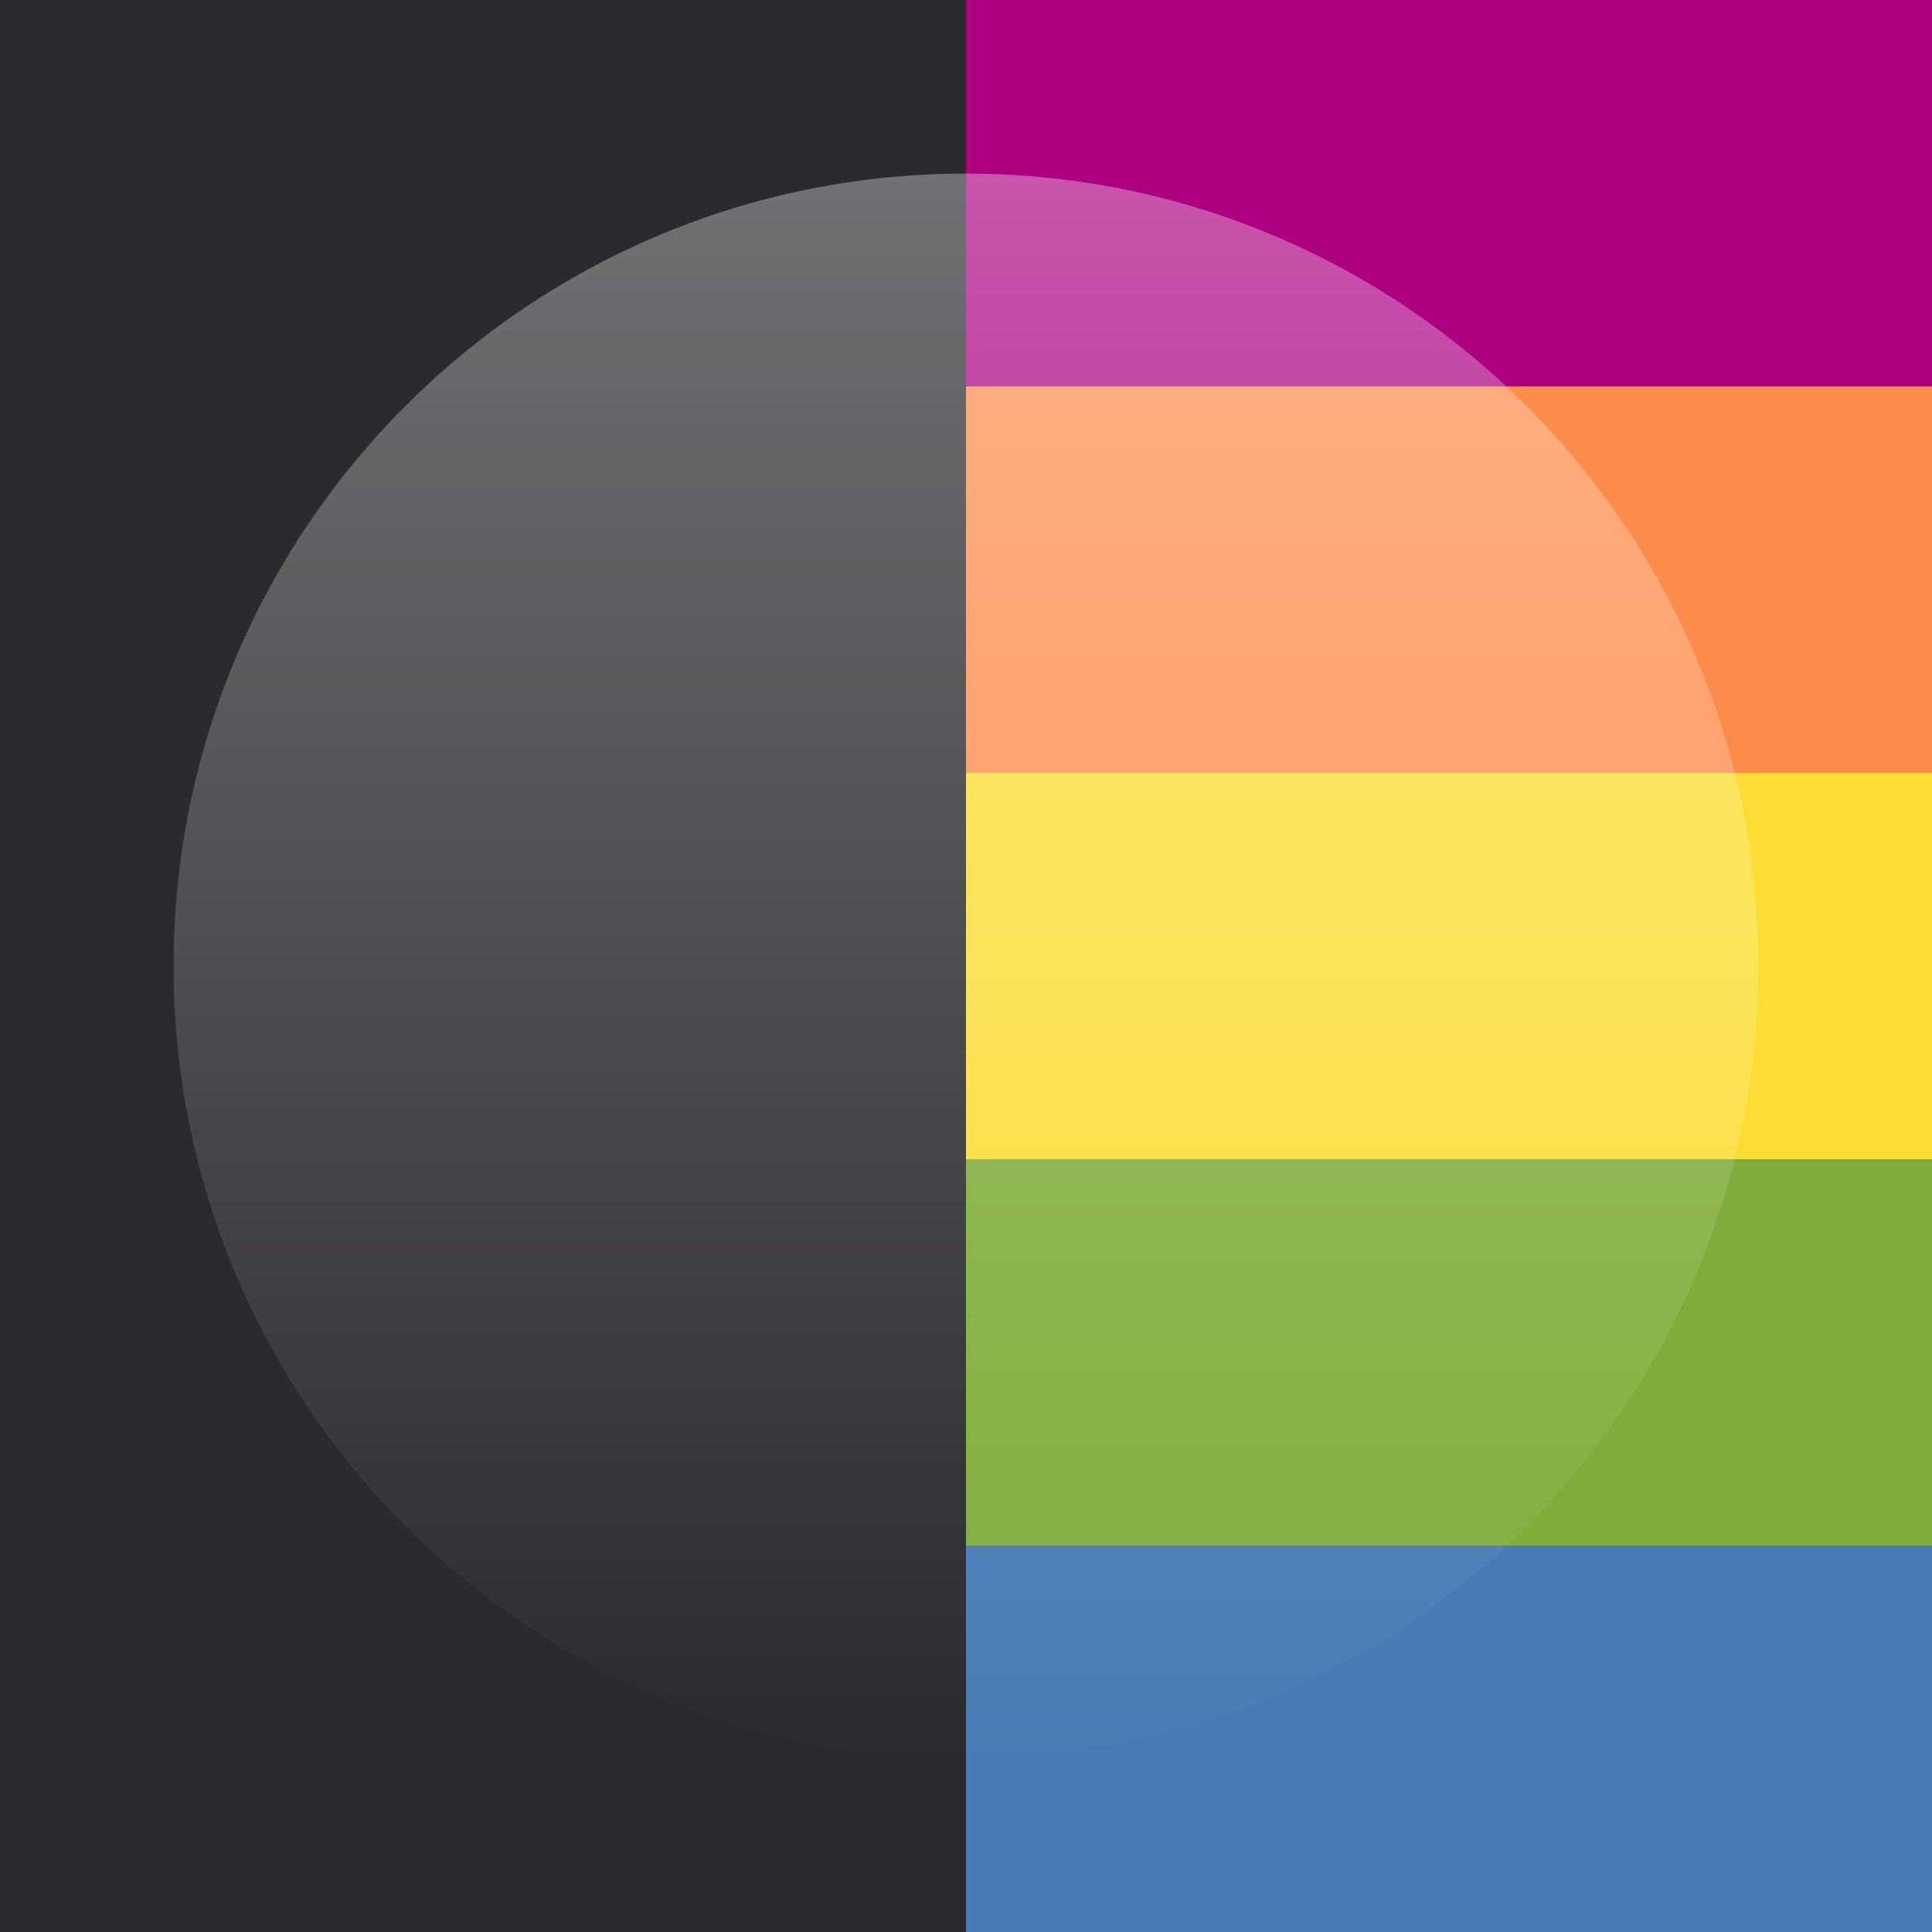
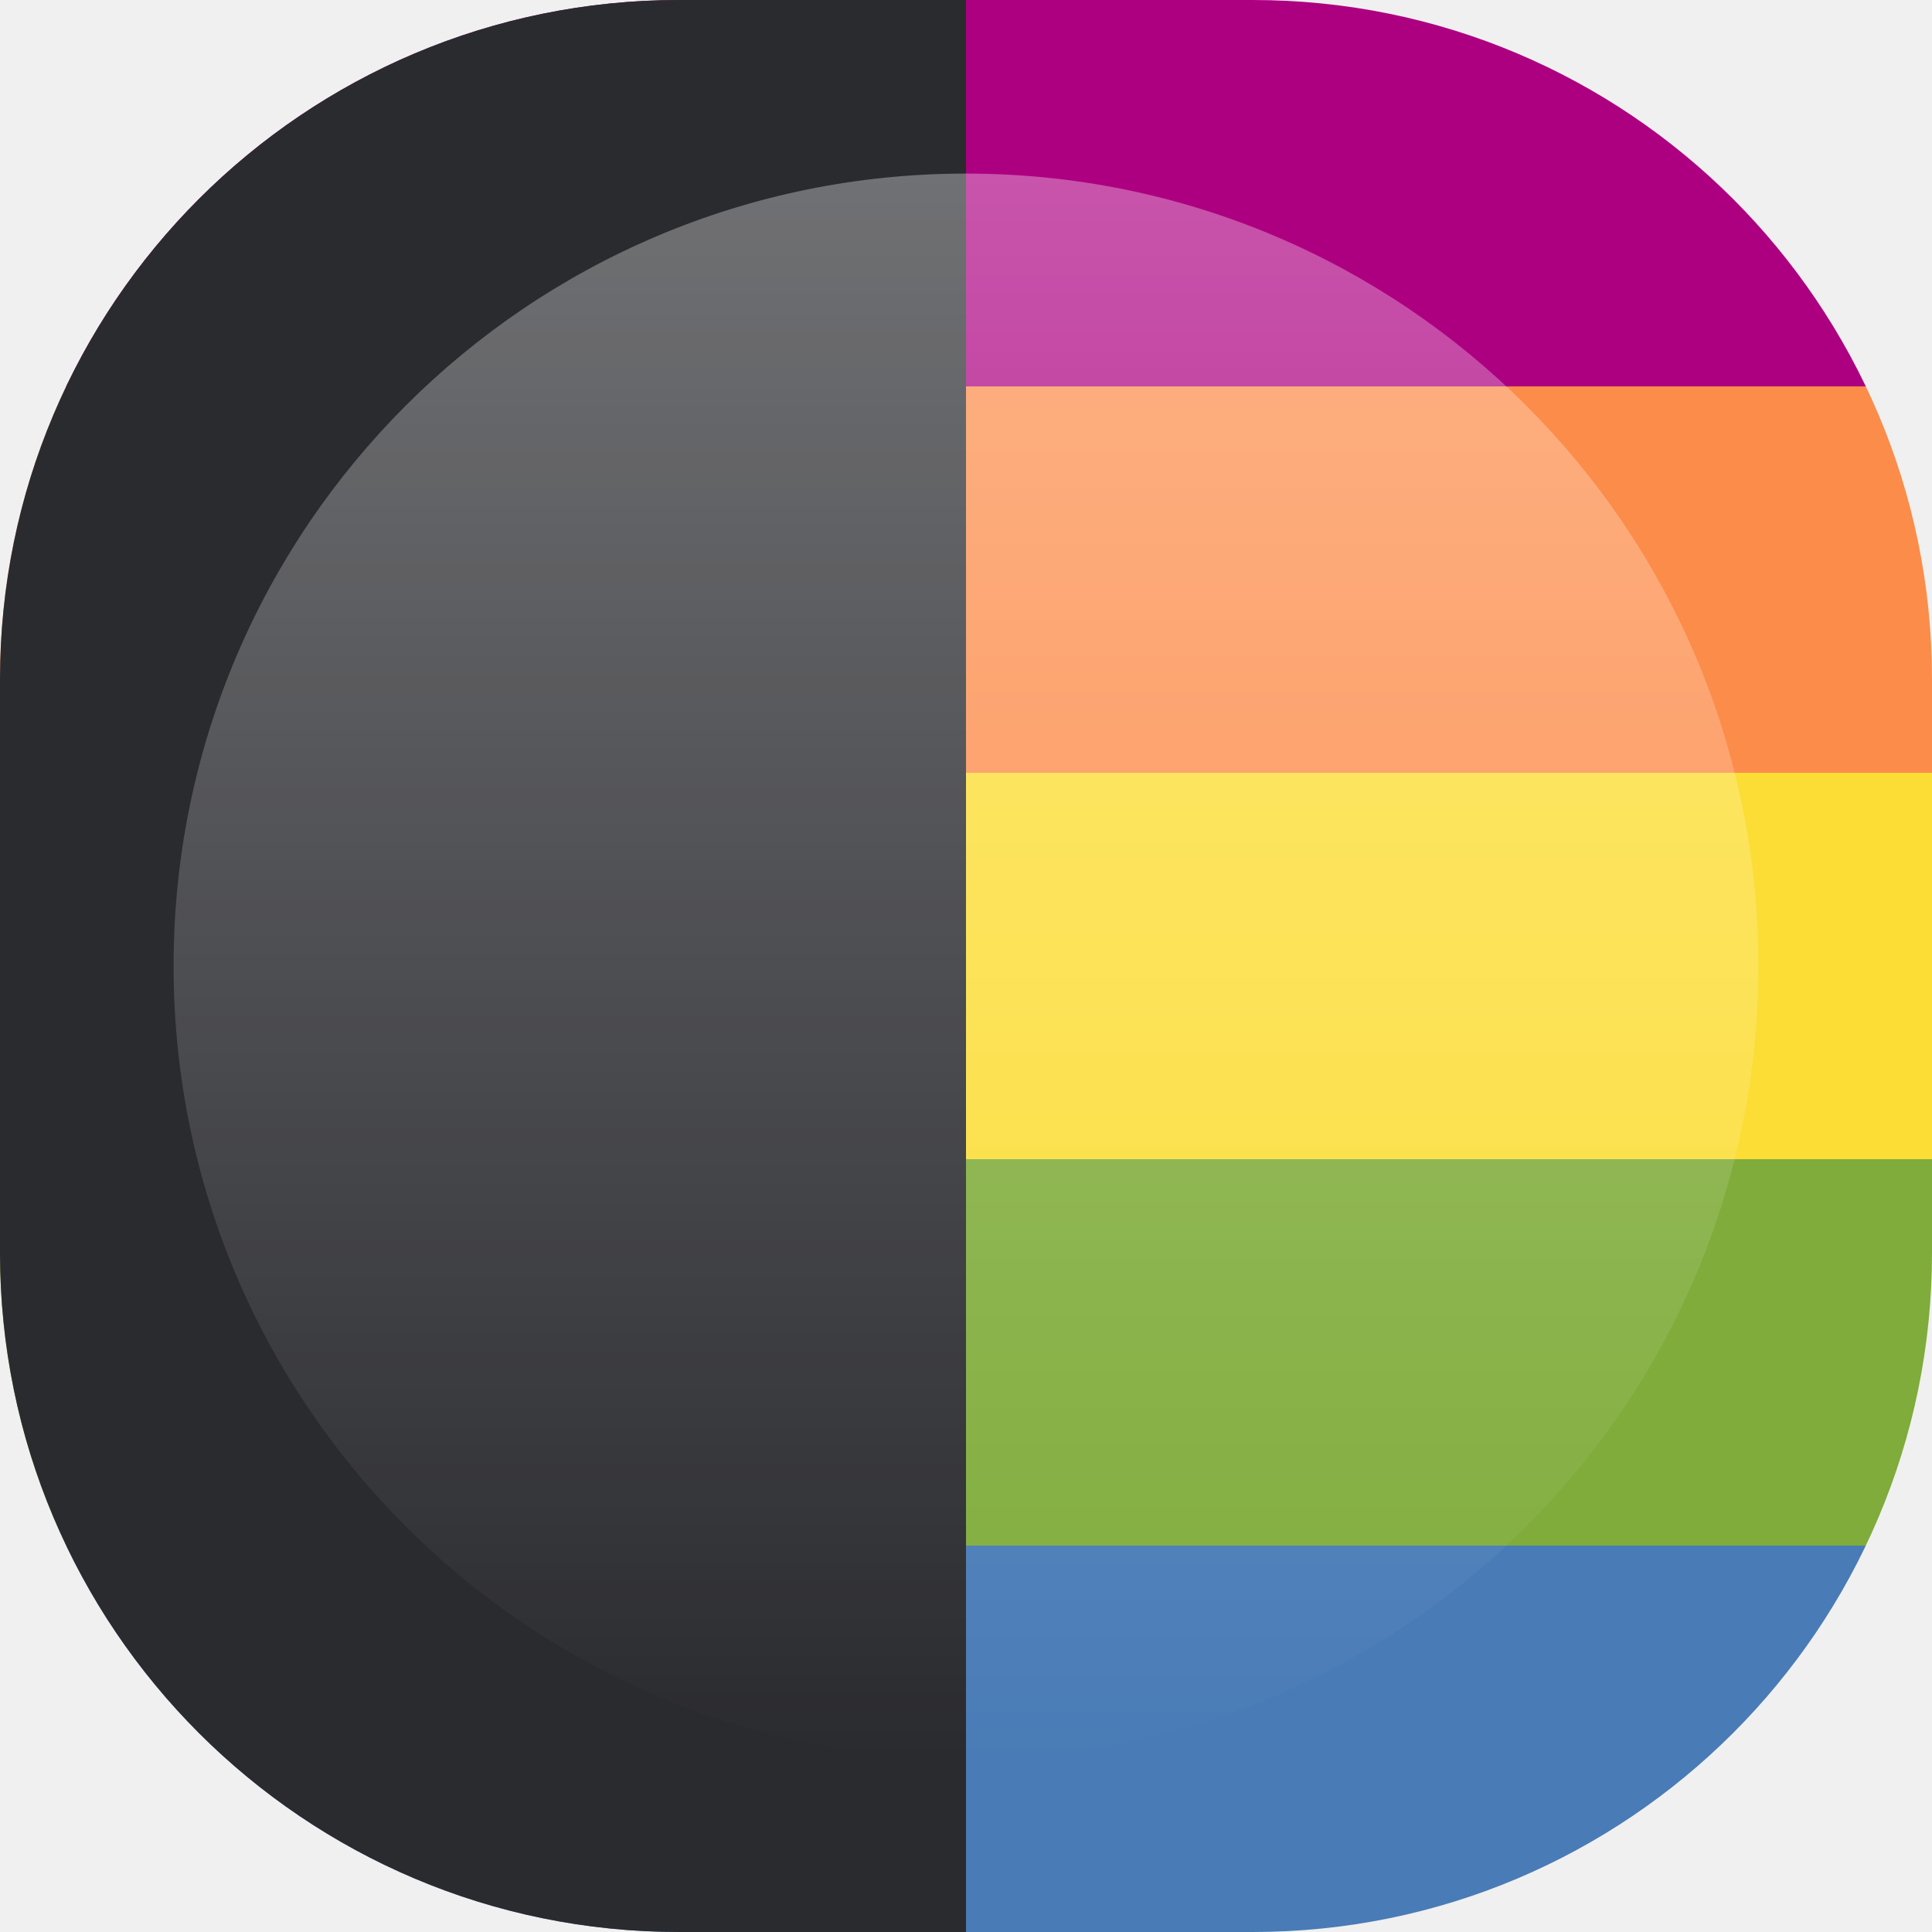
<svg xmlns="http://www.w3.org/2000/svg" width="512" height="512" viewBox="0 0 512 512" fill="none">
-   <g clip-path="url(#clip0_360_845)">
-     <rect width="512" height="102.4" fill="#AD0081" />
-     <rect y="102.4" width="512" height="102.4" fill="#FC8C4A" />
-     <rect y="204.8" width="512" height="102.4" fill="#FBDD36" />
-     <rect y="307.2" width="512" height="102.4" fill="#7FAC3A" />
-     <rect y="409.6" width="512" height="102.4" fill="#497BB6" />
-   </g>
-   <rect width="256" height="512" fill="#2A2B2F" />
-   <g opacity="0.33">
-     <rect x="466" y="466" width="420" height="420" rx="210" transform="rotate(-180 466 466)" fill="url(#paint0_linear_360_845)" style="mix-blend-mode:lighten" />
+   <g clip-path="url(#clip0_369_756)">
+     <g clip-path="url(#clip1_369_756)">
+       <rect width="512" height="102.4" fill="#AD0081" />
+       <rect y="102.4" width="512" height="102.4" fill="#FC8C4A" />
+       <rect y="204.8" width="512" height="102.4" fill="#FBDD36" />
+       <rect y="307.2" width="512" height="102.4" fill="#7FAC3A" />
+       <rect y="409.6" width="512" height="102.4" fill="#497BB6" />
+     </g>
+     <rect width="256" height="512" fill="#2A2B2F" />
+     <g opacity="0.33">
+       <rect x="466" y="466" width="420" height="420" rx="210" transform="rotate(-180 466 466)" fill="url(#paint0_linear_369_756)" style="mix-blend-mode:lighten" />
+     </g>
  </g>
  <defs>
-     <linearGradient id="paint0_linear_360_845" x1="676" y1="466" x2="676" y2="886" gradientUnits="userSpaceOnUse">
+     <linearGradient id="paint0_linear_369_756" x1="676" y1="466" x2="676" y2="886" gradientUnits="userSpaceOnUse">
      <stop stop-color="white" stop-opacity="0" />
      <stop offset="1" stop-color="white" />
    </linearGradient>
-     <clipPath id="clip0_360_845">
+     <clipPath id="clip0_369_756">
+       <rect width="512" height="512" rx="180" fill="white" />
+     </clipPath>
+     <clipPath id="clip1_369_756">
      <rect width="512" height="512" fill="white" />
    </clipPath>
  </defs>
</svg>
